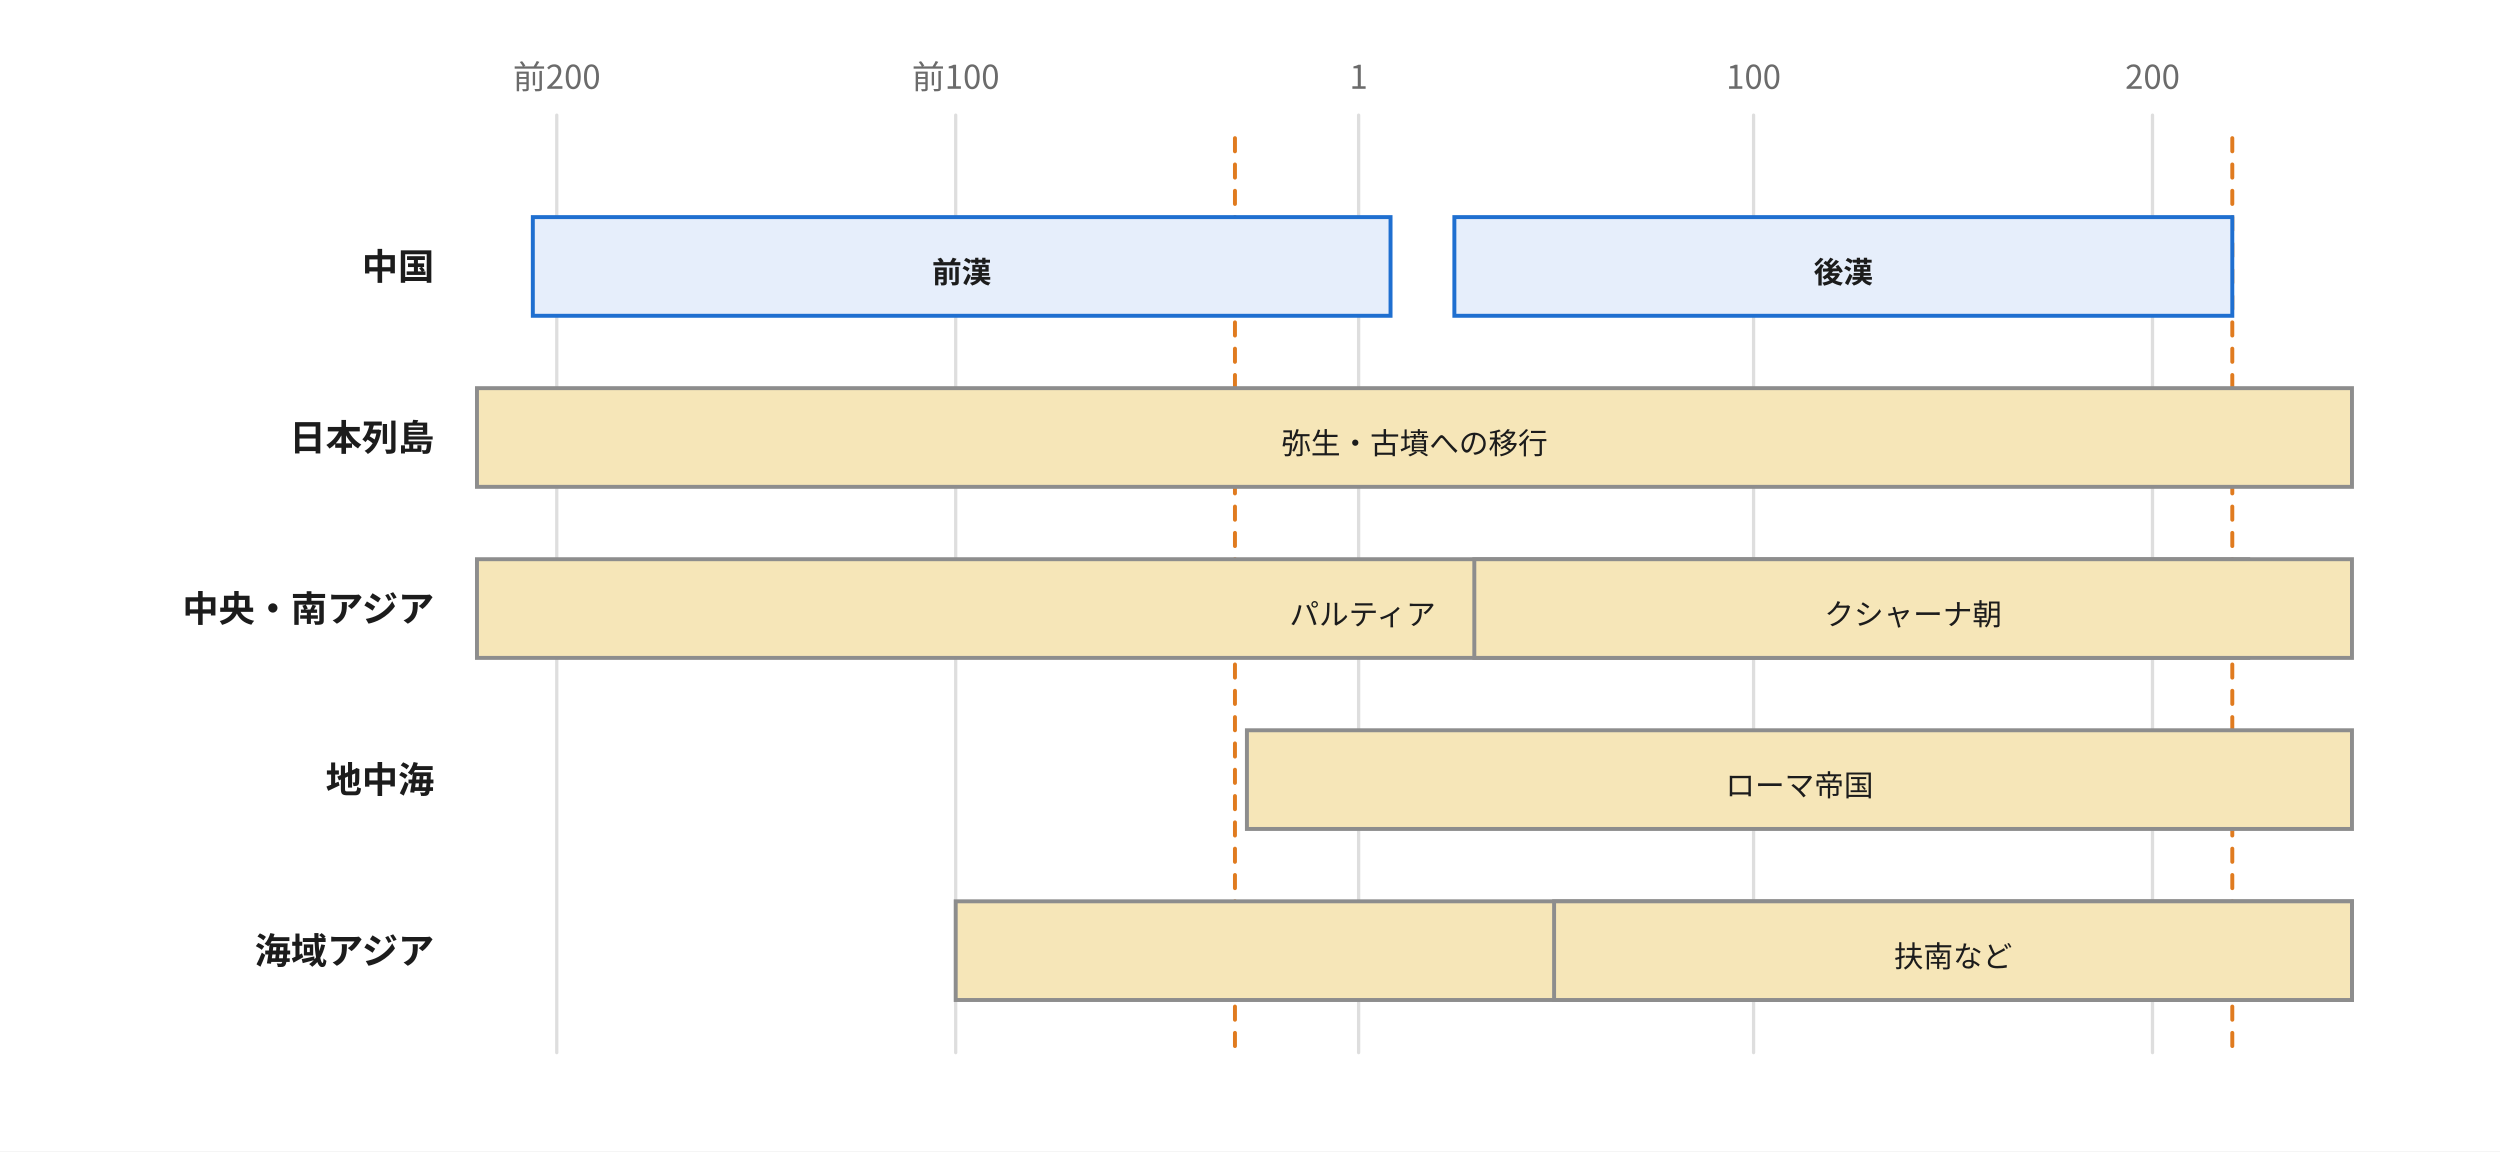
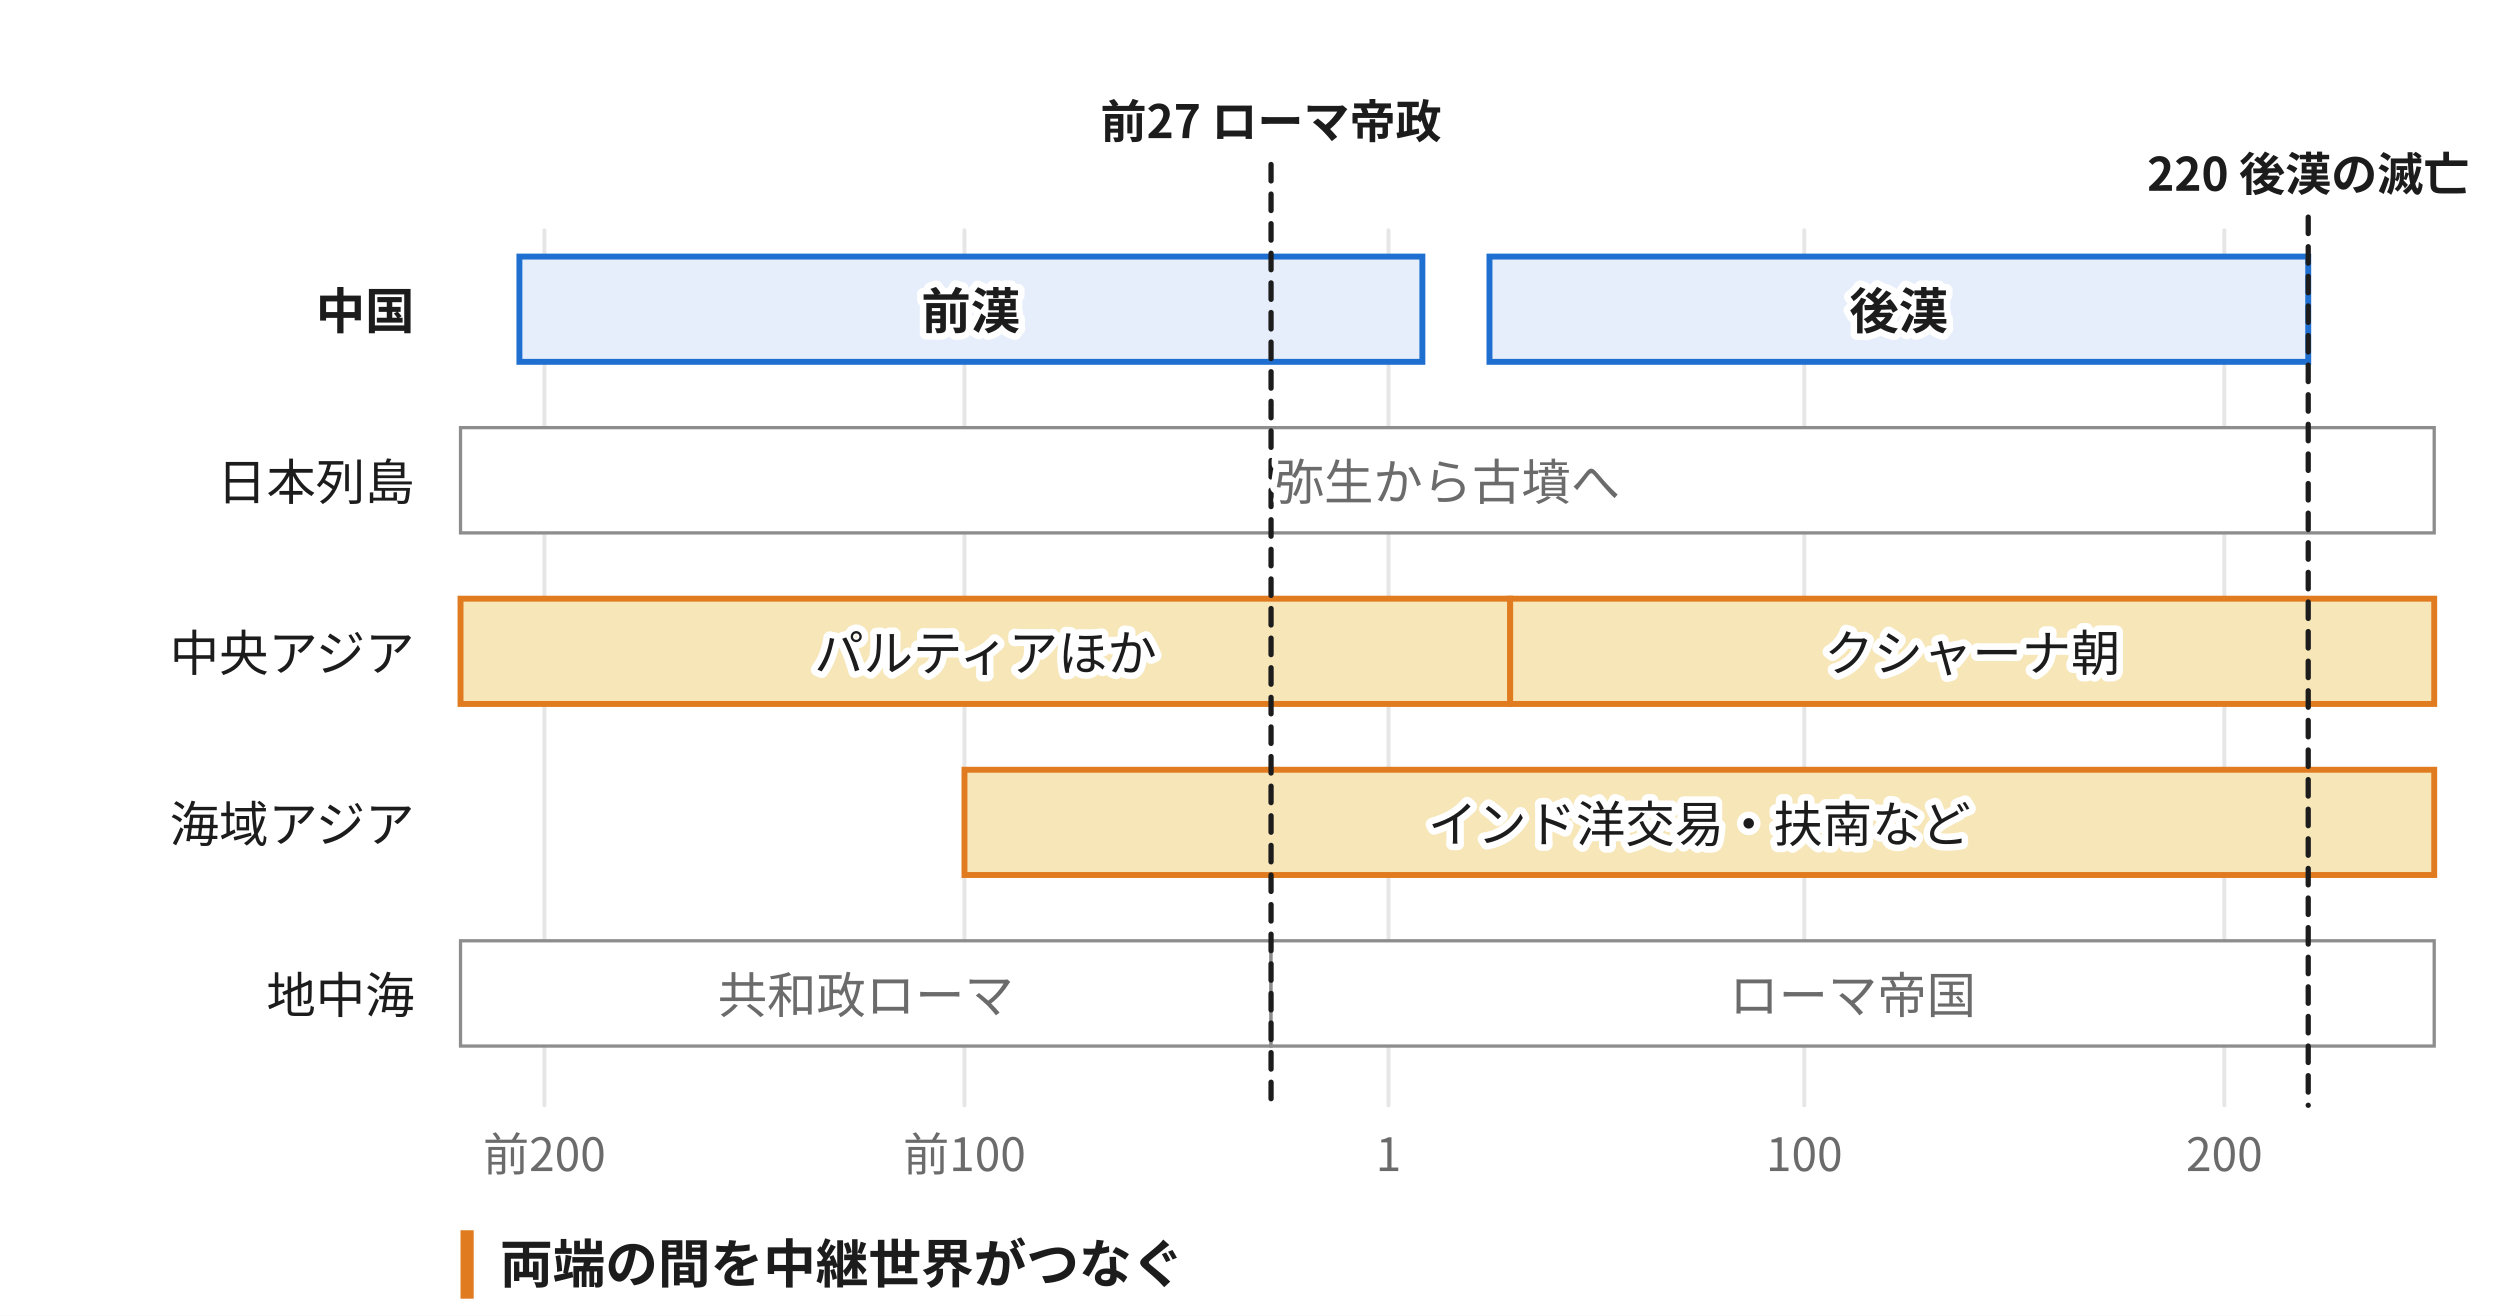
- <svg xmlns="http://www.w3.org/2000/svg" viewBox="0 0 760 350" role="img" aria-labelledby="title desc">
-   <rect x="0" y="0" width="760" height="350" fill="#ffffff" />
-   <line x1="169.255" y1="35" x2="169.255" y2="320" stroke="#dedede" stroke-width="1" stroke-linecap="round" opacity="1" />
-   <text x="169.255" y="27" font-family="Noto Sans CJK JP, Hiragino Sans, Noto Sans JP, Yu Gothic, sans-serif" font-size="10" fill="#6b6b6b" text-anchor="middle" font-weight="400">前200</text>
-   <line x1="290.532" y1="35" x2="290.532" y2="320" stroke="#dedede" stroke-width="1" stroke-linecap="round" opacity="1" />
-   <text x="290.532" y="27" font-family="Noto Sans CJK JP, Hiragino Sans, Noto Sans JP, Yu Gothic, sans-serif" font-size="10" fill="#6b6b6b" text-anchor="middle" font-weight="400">前100</text>
-   <line x1="413.021" y1="35" x2="413.021" y2="320" stroke="#dedede" stroke-width="1" stroke-linecap="round" opacity="1" />
-   <text x="413.021" y="27" font-family="Noto Sans CJK JP, Hiragino Sans, Noto Sans JP, Yu Gothic, sans-serif" font-size="10" fill="#6b6b6b" text-anchor="middle" font-weight="400">1</text>
-   <line x1="533.085" y1="35" x2="533.085" y2="320" stroke="#dedede" stroke-width="1" stroke-linecap="round" opacity="1" />
-   <text x="533.085" y="27" font-family="Noto Sans CJK JP, Hiragino Sans, Noto Sans JP, Yu Gothic, sans-serif" font-size="10" fill="#6b6b6b" text-anchor="middle" font-weight="400">100</text>
-   <line x1="654.362" y1="35" x2="654.362" y2="320" stroke="#dedede" stroke-width="1" stroke-linecap="round" opacity="1" />
-   <text x="654.362" y="27" font-family="Noto Sans CJK JP, Hiragino Sans, Noto Sans JP, Yu Gothic, sans-serif" font-size="10" fill="#6b6b6b" text-anchor="middle" font-weight="400">200</text>
-   <line x1="375.426" y1="42" x2="375.426" y2="320" stroke="#e07b1f" stroke-width="1.2" stroke-linecap="round" opacity="1" stroke-dasharray="4 4" />
-   <line x1="678.617" y1="42" x2="678.617" y2="320" stroke="#e07b1f" stroke-width="1.2" stroke-linecap="round" opacity="1" stroke-dasharray="4 4" />
-   <text x="132" y="85" font-family="Noto Sans CJK JP, Hiragino Sans, Noto Sans JP, Yu Gothic, sans-serif" font-size="11" fill="#1c1c1c" text-anchor="end" font-weight="700">中国</text>
-   <rect x="161.979" y="66" width="260.745" height="30" rx="0" fill="#e6eefb" stroke="#1f6fd0" stroke-width="1.2" opacity="1" />
-   <text x="292.351" y="86" font-family="Noto Sans CJK JP, Hiragino Sans, Noto Sans JP, Yu Gothic, sans-serif" font-size="9" fill="#1c1c1c" text-anchor="middle" font-weight="700">前漢</text>
-   <rect x="442.128" y="66" width="236.489" height="30" rx="0" fill="#e6eefb" stroke="#1f6fd0" stroke-width="1.2" opacity="1" />
-   <text x="560.372" y="86" font-family="Noto Sans CJK JP, Hiragino Sans, Noto Sans JP, Yu Gothic, sans-serif" font-size="9" fill="#1c1c1c" text-anchor="middle" font-weight="700">後漢</text>
-   <text x="132" y="137" font-family="Noto Sans CJK JP, Hiragino Sans, Noto Sans JP, Yu Gothic, sans-serif" font-size="11" fill="#1c1c1c" text-anchor="end" font-weight="700">日本列島</text>
-   <rect x="145.0" y="118" width="570.0" height="30" rx="0" fill="#f6e6b8" stroke="#8d8d8d" stroke-width="1.2" opacity="1" />
-   <text x="430.0" y="138" font-family="Noto Sans CJK JP, Hiragino Sans, Noto Sans JP, Yu Gothic, sans-serif" font-size="9" fill="#1c1c1c" text-anchor="middle" font-weight="400">弥生・古墳への移行</text>
-   <text x="132" y="189" font-family="Noto Sans CJK JP, Hiragino Sans, Noto Sans JP, Yu Gothic, sans-serif" font-size="11" fill="#1c1c1c" text-anchor="end" font-weight="700">中央・南アジア</text>
-   <rect x="145.0" y="170" width="538.468" height="30" rx="0" fill="#f6e6b8" stroke="#8d8d8d" stroke-width="1.2" opacity="1" />
-   <text x="414.234" y="190" font-family="Noto Sans CJK JP, Hiragino Sans, Noto Sans JP, Yu Gothic, sans-serif" font-size="9" fill="#1c1c1c" text-anchor="middle" font-weight="400">パルティア</text>
-   <rect x="448.191" y="170" width="266.809" height="30" rx="0" fill="#f6e6b8" stroke="#8d8d8d" stroke-width="1.2" opacity="1" />
-   <text x="581.596" y="190" font-family="Noto Sans CJK JP, Hiragino Sans, Noto Sans JP, Yu Gothic, sans-serif" font-size="9" fill="#1c1c1c" text-anchor="middle" font-weight="400">クシャーナ朝</text>
-   <text x="132" y="241" font-family="Noto Sans CJK JP, Hiragino Sans, Noto Sans JP, Yu Gothic, sans-serif" font-size="11" fill="#1c1c1c" text-anchor="end" font-weight="700">地中海</text>
-   <rect x="379.064" y="222" width="335.936" height="30" rx="0" fill="#f6e6b8" stroke="#8d8d8d" stroke-width="1.2" opacity="1" />
-   <text x="547.032" y="242" font-family="Noto Sans CJK JP, Hiragino Sans, Noto Sans JP, Yu Gothic, sans-serif" font-size="9" fill="#1c1c1c" text-anchor="middle" font-weight="400">ローマ帝国</text>
-   <text x="132" y="293" font-family="Noto Sans CJK JP, Hiragino Sans, Noto Sans JP, Yu Gothic, sans-serif" font-size="11" fill="#1c1c1c" text-anchor="end" font-weight="700">海域アジア</text>
-   <rect x="290.532" y="274" width="424.468" height="30" rx="0" fill="#f6e6b8" stroke="#8d8d8d" stroke-width="1.2" opacity="1" />
-   <text x="502.766" y="294" font-family="Noto Sans CJK JP, Hiragino Sans, Noto Sans JP, Yu Gothic, sans-serif" font-size="9" fill="#1c1c1c" text-anchor="middle" font-weight="400">インド洋交易</text>
-   <rect x="472.447" y="274" width="242.553" height="30" rx="0" fill="#f6e6b8" stroke="#8d8d8d" stroke-width="1.2" opacity="1" />
-   <text x="593.723" y="294" font-family="Noto Sans CJK JP, Hiragino Sans, Noto Sans JP, Yu Gothic, sans-serif" font-size="9" fill="#1c1c1c" text-anchor="middle" font-weight="400">扶南など</text>
+ <svg xmlns="http://www.w3.org/2000/svg" viewBox="0 0 760 400" role="img" aria-labelledby="title">
+   <rect x="0" y="0" width="760" height="400" fill="#ffffff" />
+   <line x1="165.5" y1="70" x2="165.5" y2="336" stroke="#e6e6e6" stroke-width="1.2" stroke-linecap="round" />
+   <text x="165.5" y="356" font-family="Noto Sans CJK JP, Hiragino Sans, Yu Gothic, sans-serif" font-size="14" text-anchor="middle" fill="#6b6b6b">前200</text>
+   <line x1="293.2" y1="70" x2="293.2" y2="336" stroke="#e6e6e6" stroke-width="1.2" stroke-linecap="round" />
+   <text x="293.2" y="356" font-family="Noto Sans CJK JP, Hiragino Sans, Yu Gothic, sans-serif" font-size="14" text-anchor="middle" fill="#6b6b6b">前100</text>
+   <line x1="422.1" y1="70" x2="422.1" y2="336" stroke="#e6e6e6" stroke-width="1.2" stroke-linecap="round" />
+   <text x="422.1" y="356" font-family="Noto Sans CJK JP, Hiragino Sans, Yu Gothic, sans-serif" font-size="14" text-anchor="middle" fill="#6b6b6b">1</text>
+   <line x1="548.5" y1="70" x2="548.5" y2="336" stroke="#e6e6e6" stroke-width="1.2" stroke-linecap="round" />
+   <text x="548.5" y="356" font-family="Noto Sans CJK JP, Hiragino Sans, Yu Gothic, sans-serif" font-size="14" text-anchor="middle" fill="#6b6b6b">100</text>
+   <line x1="676.2" y1="70" x2="676.2" y2="336" stroke="#e6e6e6" stroke-width="1.2" stroke-linecap="round" />
+   <text x="676.2" y="356" font-family="Noto Sans CJK JP, Hiragino Sans, Yu Gothic, sans-serif" font-size="14" text-anchor="middle" fill="#6b6b6b">200</text>
+   <rect x="157.9" y="78" width="274.5" height="32" fill="#e6eefb" stroke="#1f6fd0" stroke-width="1.8" />
+   <rect x="452.8" y="78" width="248.9" height="32" fill="#e6eefb" stroke="#1f6fd0" stroke-width="1.8" />
+   <rect x="140" y="130" width="600" height="32" fill="#ffffff" stroke="#8d8d8d" stroke-width="1" />
+   <rect x="140" y="182" width="319.1" height="32" fill="#f6e6b8" stroke="#e07b1f" stroke-width="1.8" />
+   <rect x="459.1" y="182" width="280.9" height="32" fill="#f6e6b8" stroke="#e07b1f" stroke-width="1.8" />
+   <rect x="293.2" y="234" width="446.8" height="32" fill="#f6e6b8" stroke="#e07b1f" stroke-width="1.8" />
+   <rect x="140" y="286" width="246.4" height="32" fill="#ffffff" stroke="#8d8d8d" stroke-width="1" />
+   <rect x="386.4" y="286" width="353.6" height="32" fill="#ffffff" stroke="#8d8d8d" stroke-width="1" />
+   <line x1="386.4" y1="50" x2="386.4" y2="336" stroke="#1c1c1c" stroke-width="1.6" stroke-dasharray="5 4" stroke-linecap="round" />
+   <line x1="701.7" y1="66" x2="701.7" y2="336" stroke="#1c1c1c" stroke-width="1.6" stroke-dasharray="5 4" stroke-linecap="round" />
+   <text x="126" y="100" font-family="Noto Sans CJK JP, Hiragino Sans, Yu Gothic, sans-serif" font-size="15" text-anchor="end" font-weight="700" fill="#1c1c1c">中国</text>
+   <text x="126" y="152" font-family="Noto Sans CJK JP, Hiragino Sans, Yu Gothic, sans-serif" font-size="15" text-anchor="end" fill="#1c1c1c">日本列島</text>
+   <text x="126" y="204" font-family="Noto Sans CJK JP, Hiragino Sans, Yu Gothic, sans-serif" font-size="15" text-anchor="end" fill="#1c1c1c">中央アジア</text>
+   <text x="126" y="256" font-family="Noto Sans CJK JP, Hiragino Sans, Yu Gothic, sans-serif" font-size="15" text-anchor="end" fill="#1c1c1c">海域アジア</text>
+   <text x="126" y="308" font-family="Noto Sans CJK JP, Hiragino Sans, Yu Gothic, sans-serif" font-size="15" text-anchor="end" fill="#1c1c1c">地中海</text>
+   <text x="295.1" y="100" font-family="Noto Sans CJK JP, Hiragino Sans, Yu Gothic, sans-serif" font-size="15" text-anchor="middle" font-weight="700" fill="#ffffff" stroke="#ffffff" stroke-width="4" stroke-linejoin="round">前漢</text>
+   <text x="295.1" y="100" font-family="Noto Sans CJK JP, Hiragino Sans, Yu Gothic, sans-serif" font-size="15" text-anchor="middle" font-weight="700" fill="#1c1c1c">前漢</text>
+   <text x="577.2" y="100" font-family="Noto Sans CJK JP, Hiragino Sans, Yu Gothic, sans-serif" font-size="15" text-anchor="middle" font-weight="700" fill="#ffffff" stroke="#ffffff" stroke-width="4" stroke-linejoin="round">後漢</text>
+   <text x="577.2" y="100" font-family="Noto Sans CJK JP, Hiragino Sans, Yu Gothic, sans-serif" font-size="15" text-anchor="middle" font-weight="700" fill="#1c1c1c">後漢</text>
+   <text x="440" y="152" font-family="Noto Sans CJK JP, Hiragino Sans, Yu Gothic, sans-serif" font-size="15" text-anchor="middle" fill="#ffffff" stroke="#ffffff" stroke-width="4" stroke-linejoin="round">弥生から古墳へ</text>
+   <text x="440" y="152" font-family="Noto Sans CJK JP, Hiragino Sans, Yu Gothic, sans-serif" font-size="15" text-anchor="middle" fill="#6b6b6b">弥生から古墳へ</text>
+   <text x="299.6" y="204" font-family="Noto Sans CJK JP, Hiragino Sans, Yu Gothic, sans-serif" font-size="15" text-anchor="middle" fill="#ffffff" stroke="#ffffff" stroke-width="4" stroke-linejoin="round">パルティアほか</text>
+   <text x="299.6" y="204" font-family="Noto Sans CJK JP, Hiragino Sans, Yu Gothic, sans-serif" font-size="15" text-anchor="middle" fill="#1c1c1c">パルティアほか</text>
+   <text x="599.6" y="204" font-family="Noto Sans CJK JP, Hiragino Sans, Yu Gothic, sans-serif" font-size="15" text-anchor="middle" fill="#ffffff" stroke="#ffffff" stroke-width="4" stroke-linejoin="round">クシャーナ朝</text>
+   <text x="599.6" y="204" font-family="Noto Sans CJK JP, Hiragino Sans, Yu Gothic, sans-serif" font-size="15" text-anchor="middle" fill="#1c1c1c">クシャーナ朝</text>
+   <text x="516.6" y="256" font-family="Noto Sans CJK JP, Hiragino Sans, Yu Gothic, sans-serif" font-size="15" text-anchor="middle" fill="#ffffff" stroke="#ffffff" stroke-width="4" stroke-linejoin="round">インド洋交易・扶南など</text>
+   <text x="516.6" y="256" font-family="Noto Sans CJK JP, Hiragino Sans, Yu Gothic, sans-serif" font-size="15" text-anchor="middle" fill="#1c1c1c">インド洋交易・扶南など</text>
+   <text x="263.2" y="308" font-family="Noto Sans CJK JP, Hiragino Sans, Yu Gothic, sans-serif" font-size="15" text-anchor="middle" fill="#ffffff" stroke="#ffffff" stroke-width="4" stroke-linejoin="round">共和政ローマ</text>
+   <text x="263.2" y="308" font-family="Noto Sans CJK JP, Hiragino Sans, Yu Gothic, sans-serif" font-size="15" text-anchor="middle" fill="#6b6b6b">共和政ローマ</text>
+   <text x="563.2" y="308" font-family="Noto Sans CJK JP, Hiragino Sans, Yu Gothic, sans-serif" font-size="15" text-anchor="middle" fill="#ffffff" stroke="#ffffff" stroke-width="4" stroke-linejoin="round">ローマ帝国</text>
+   <text x="563.2" y="308" font-family="Noto Sans CJK JP, Hiragino Sans, Yu Gothic, sans-serif" font-size="15" text-anchor="middle" fill="#6b6b6b">ローマ帝国</text>
+   <text x="386.4" y="42" font-family="Noto Sans CJK JP, Hiragino Sans, Yu Gothic, sans-serif" font-size="14" text-anchor="middle" font-weight="700" fill="#ffffff" stroke="#ffffff" stroke-width="4" stroke-linejoin="round">前27 ローマ帝政</text>
+   <text x="386.4" y="42" font-family="Noto Sans CJK JP, Hiragino Sans, Yu Gothic, sans-serif" font-size="14" text-anchor="middle" font-weight="700" fill="#1c1c1c">前27 ローマ帝政</text>
+   <text x="701.7" y="58" font-family="Noto Sans CJK JP, Hiragino Sans, Yu Gothic, sans-serif" font-size="14" text-anchor="middle" font-weight="700" fill="#ffffff" stroke="#ffffff" stroke-width="4" stroke-linejoin="round">220 後漢の滅亡</text>
+   <text x="701.7" y="58" font-family="Noto Sans CJK JP, Hiragino Sans, Yu Gothic, sans-serif" font-size="14" text-anchor="middle" font-weight="700" fill="#1c1c1c">220 後漢の滅亡</text>
+   <rect x="140" y="374" width="4" height="20.8" fill="#e07b1f" stroke="none" stroke-width="1.2" />
+   <text x="152" y="390" font-family="Noto Sans CJK JP, Hiragino Sans, Yu Gothic, sans-serif" font-size="16" text-anchor="start" font-weight="700" fill="#1c1c1c">両端の間を中継世界がつなぐ</text>
</svg>
